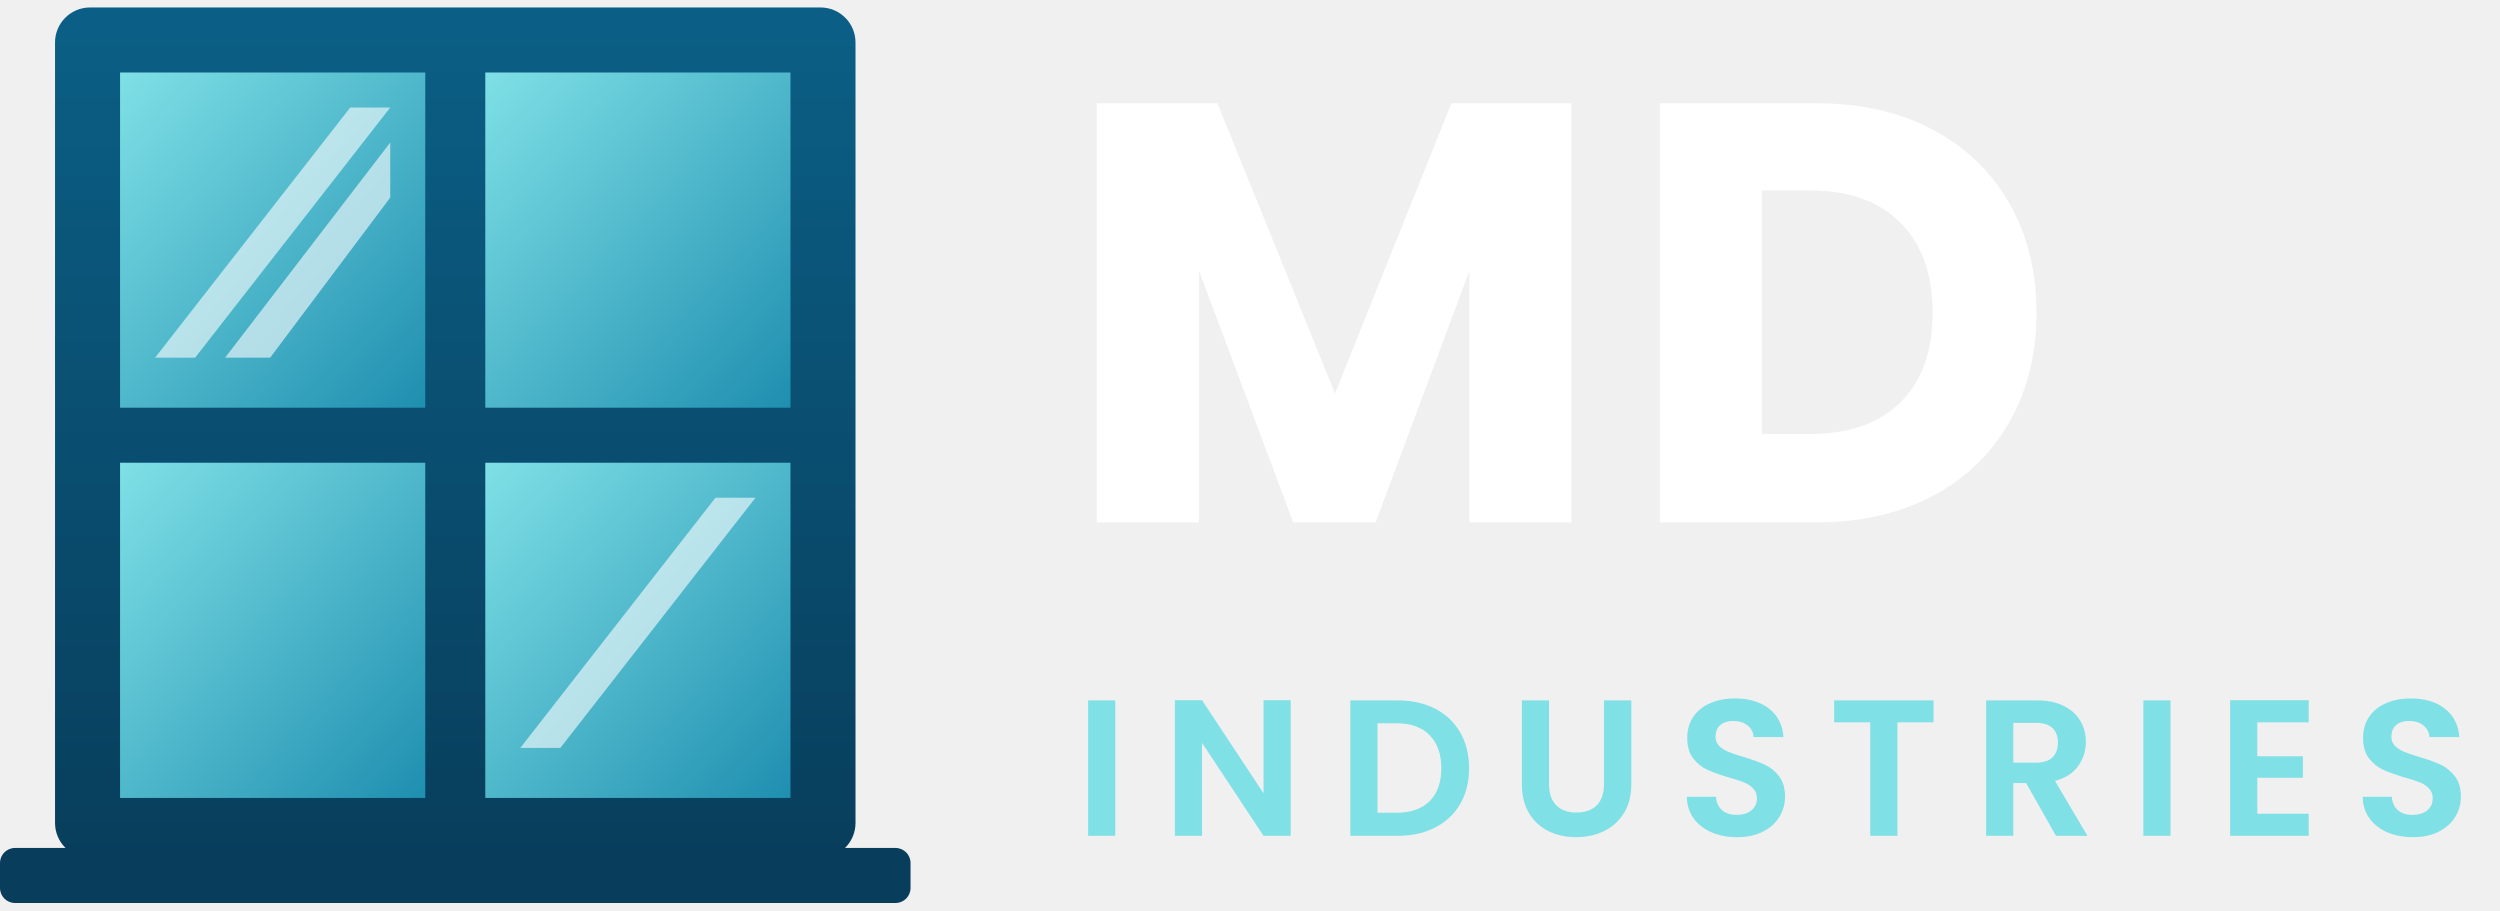
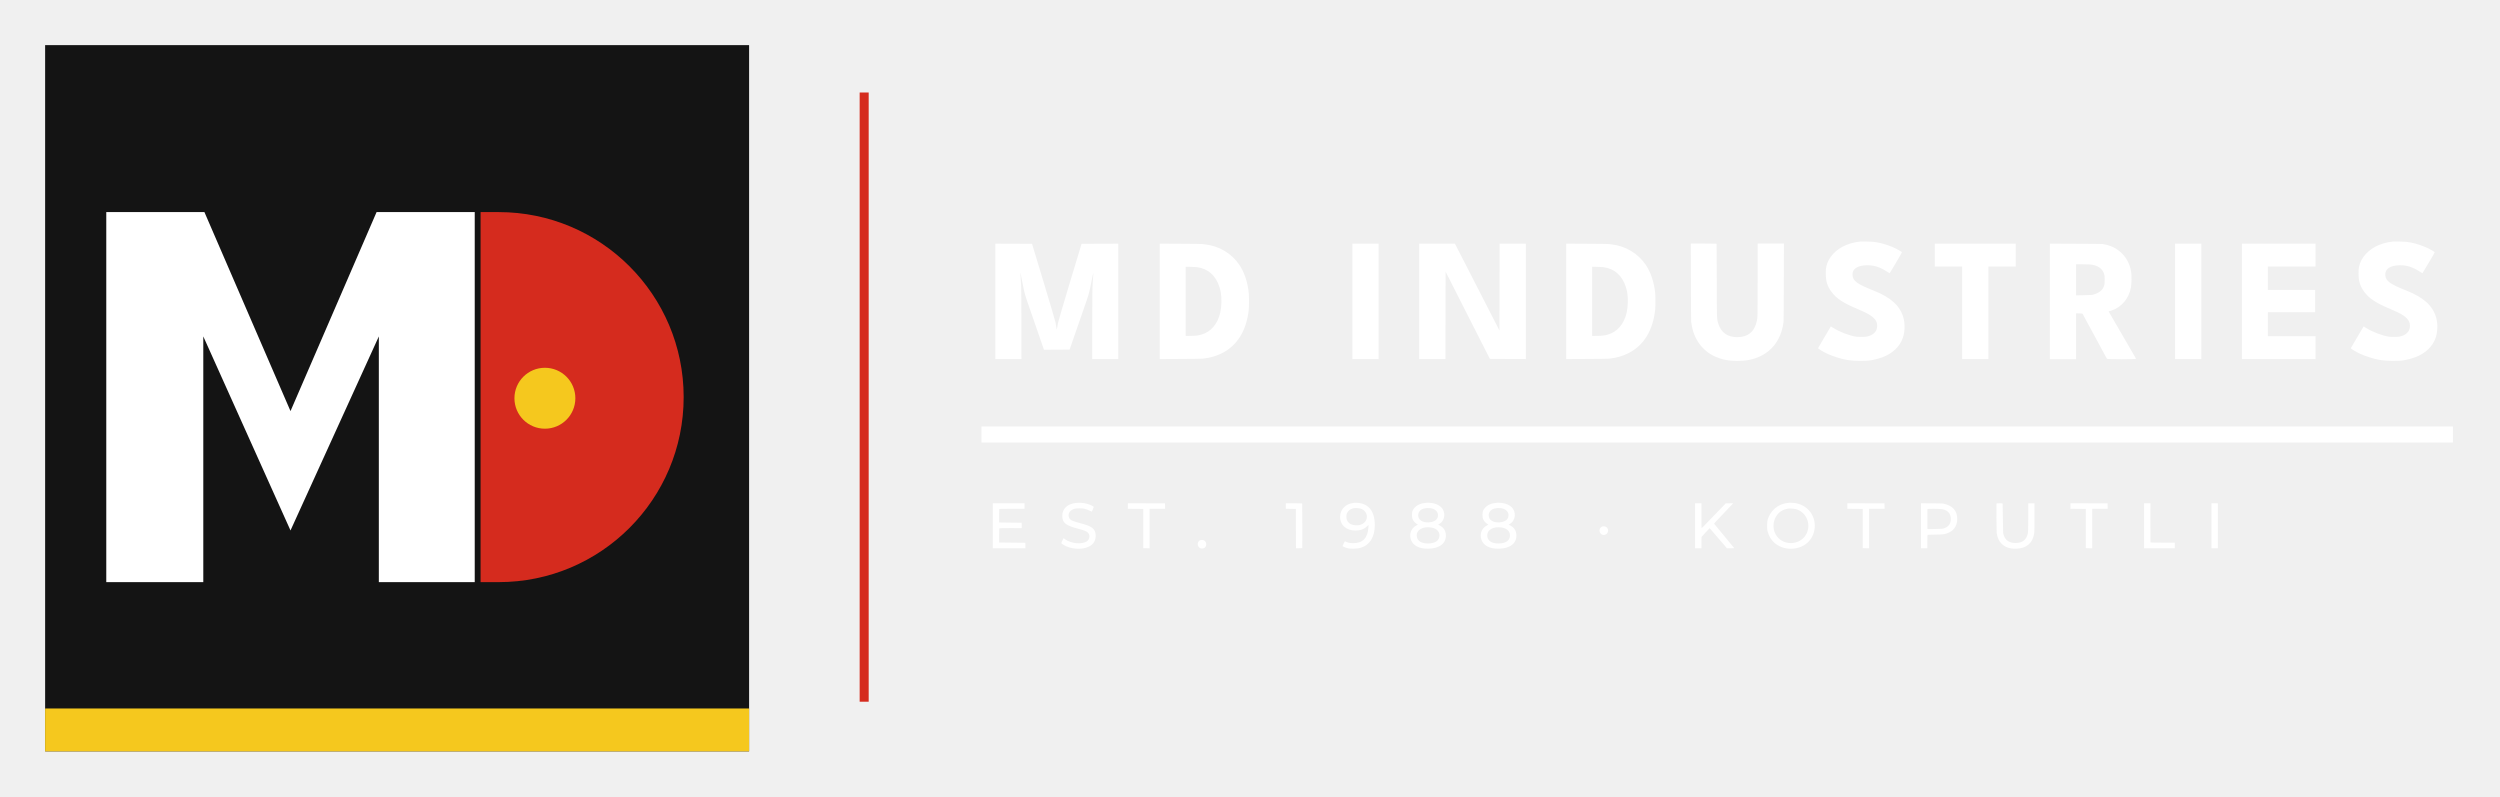
- <svg xmlns="http://www.w3.org/2000/svg" viewBox="0 0 335 122" width="335" height="122">
-   <defs>
-     <linearGradient id="gl" x1="0" y1="0" x2="1" y2="1">
-       <stop offset="0" stop-color="#7fe0e6" />
-       <stop offset="1" stop-color="#1f8fb0" />
-     </linearGradient>
-     <linearGradient id="fr" x1="0" y1="0" x2="0" y2="1">
-       <stop offset="0" stop-color="#0b5f86" />
-       <stop offset="1" stop-color="#083e5c" />
-     </linearGradient>
-   </defs>
-   <g transform="translate(0.00 1.00) scale(0.3352) translate(-330 -160)">
-     <rect x="352" y="160" width="320" height="340" rx="14" fill="url(#fr)" />
-     <rect x="378" y="186" width="122" height="134" fill="url(#gl)" />
-     <rect x="524" y="186" width="122" height="134" fill="url(#gl)" />
-     <rect x="378" y="342" width="122" height="134" fill="url(#gl)" />
-     <rect x="524" y="342" width="122" height="134" fill="url(#gl)" />
-     <g fill="#ffffff" opacity="0.6">
-       <polygon points="392,300 470,200 486,200 408,300" />
-       <polygon points="420,300 486,214 486,236 438,300" />
-       <polygon points="538,456 616,356 632,356 554,456" />
+ <svg xmlns="http://www.w3.org/2000/svg" viewBox="246 324 1108 353" width="1108" height="353">
+   <rect x="266" y="344" width="312" height="313" fill="#141414" />
+   <rect x="266" y="638" width="312" height="19" fill="#F5C81E" />
+   <polygon points="293.1,418 336.6,418 374.75,506.2 412.9,418 456.4,418 456.4,582 413.9,582 413.9,473.1 374.75,559.1 336.1,473.1 336.1,582 293.1,582" fill="#FFFFFF" />
+   <path d="M459,418 H467.0 A82.0,82.0 0 0 1 467.0,582 H459 Z" fill="#D52B1E" />
+   <circle cx="487.5" cy="500.5" r="13.5" fill="#F5C81E" />
+   <rect x="627" y="365" width="4" height="270" fill="#D52B1E" />
+   <g transform="translate(236,314) scale(0.125)">
+     <g transform="translate(0,2984) scale(0.1,-0.1)" fill="#FFFFFF" stroke="none">
+       <path d="M66759 20476 c-2 -2 -35 -7 -74 -11 -38 -4 -72 -8 -75 -10 -3 -2 -25 -6 -49 -10 -64 -9 -200 -50 -299 -90 -367 -148 -641 -444 -708 -766 -16 -78 -19 -117 -19 -239 0 -283 53 -455 200 -655 176 -239 420 -400 925 -610 409 -169 588 -289 666 -443 41 -82 42 -219 2 -304 -56 -121 -188 -207 -358 -235 -60 -10 -291 -10 -360 0 -234 33 -582 168 -819 316 l-76 48 -225 -379 c-124 -208 -226 -384 -228 -391 -4 -19 183 -133 332 -202 185 -85 488 -182 656 -209 19 -3 62 -10 94 -16 192 -32 632 -35 786 -5 13 3 42 7 65 11 75 11 264 63 353 98 364 140 618 384 721 693 73 217 79 500 16 718 -121 417 -446 711 -1046 949 -589 233 -739 341 -756 547 -19 224 176 354 527 354 248 -1 437 -62 697 -226 l93 -58 221 369 c121 203 218 373 215 379 -8 12 -102 68 -209 125 -150 79 -459 185 -617 212 -14 2 -34 6 -46 9 -11 2 -45 7 -75 11 -30 3 -65 8 -79 11 -31 6 -445 14 -451 9z M85649 20476 c-2 -2 -35 -7 -74 -11 -38 -4 -72 -8 -75 -10 -3 -2 -25 -6 -49 -10 -64 -9 -200 -50 -299 -90 -367 -148 -641 -444 -708 -766 -16 -78 -19 -117 -19 -239 0 -283 53 -455 200 -655 176 -239 420 -400 925 -610 409 -169 588 -289 666 -443 41 -82 42 -219 2 -304 -56 -121 -188 -207 -358 -235 -60 -10 -291 -10 -360 0 -234 33 -582 168 -819 316 l-76 48 -225 -379 c-124 -208 -226 -384 -228 -391 -4 -19 183 -133 332 -202 185 -85 488 -182 656 -209 19 -3 62 -10 94 -16 192 -32 632 -35 786 -5 13 3 42 7 65 11 75 11 264 63 353 98 364 140 618 384 721 693 73 217 79 500 16 718 -121 417 -446 711 -1046 949 -589 233 -739 341 -756 547 -19 224 176 354 527 354 248 -1 437 -62 697 -226 l93 -58 221 369 c121 203 218 373 215 379 -8 12 -102 68 -209 125 -150 79 -459 185 -617 212 -14 2 -34 6 -46 9 -11 2 -45 7 -75 11 -30 3 -65 8 -79 11 -31 6 -445 14 -451 9z M60753 19025 c1 -759 6 -1389 9 -1400 3 -11 9 -40 12 -65 72 -523 372 -946 820 -1155 86 -40 251 -99 306 -109 14 -2 48 -9 75 -15 241 -51 597 -51 848 -1 581 118 991 490 1152 1044 14 49 27 101 30 115 3 14 7 37 10 51 3 14 8 45 11 70 3 25 8 56 12 70 3 14 8 644 9 1400 l4 1375 -466 0 -465 0 -1 -1280 c-1 -1353 0 -1326 -25 -1449 -77 -390 -315 -591 -699 -590 -347 0 -571 161 -674 485 -50 155 -50 156 -51 1533 0 709 -3 1292 -6 1295 -3 3 -210 6 -460 6 l-455 0 4 -1380z M36090 18355 l0 -2045 463 0 463 0 -1 1258 c-1 691 -5 1298 -9 1347 -17 228 -29 461 -23 455 2 -3 7 -25 10 -50 3 -25 8 -52 11 -60 3 -8 7 -31 10 -50 3 -19 8 -46 11 -60 3 -14 7 -36 10 -50 3 -14 7 -36 10 -50 3 -14 7 -36 10 -50 54 -288 89 -423 170 -655 48 -137 111 -320 140 -405 30 -85 92 -267 140 -405 141 -407 265 -766 288 -833 l21 -62 455 2 455 3 177 510 c248 712 339 975 429 1236 57 165 88 275 115 405 20 98 38 188 41 199 2 11 6 31 9 45 3 14 7 36 10 50 3 14 7 36 10 50 3 14 7 34 9 45 2 11 10 49 16 85 7 36 17 72 22 80 7 12 8 10 4 -5 -3 -11 -8 -76 -11 -145 -3 -69 -8 -145 -10 -170 -14 -163 -18 -439 -19 -1512 l-1 -1208 463 0 462 0 0 2045 0 2045 -651 -2 -651 -3 -413 -1367 c-227 -752 -418 -1404 -426 -1450 -7 -46 -14 -85 -14 -88 -3 -10 -19 -105 -20 -112 0 -13 -12 -18 -12 -6 0 7 -3 31 -7 53 -4 22 -9 51 -11 65 -2 14 -11 63 -19 110 -8 47 -199 695 -424 1440 l-410 1355 -651 3 -651 2 0 -2045z M41920 18355 l0 -2046 748 4 c411 2 758 6 772 10 14 3 50 8 80 11 190 21 412 87 595 177 553 273 888 816 962 1564 10 102 10 466 0 567 -39 392 -156 743 -335 1008 -276 408 -719 671 -1222 726 -30 3 -66 8 -80 11 -14 4 -361 8 -772 10 l-748 4 0 -2046z m1315 1214 c397 -52 678 -302 804 -714 16 -55 33 -118 37 -140 4 -22 8 -49 10 -60 35 -189 25 -494 -21 -698 -91 -406 -333 -686 -672 -782 -120 -33 -200 -42 -390 -44 l-163 -2 0 1226 0 1226 163 -2 c89 -1 194 -5 232 -10z M48750 18355 l0 -2045 465 0 465 0 0 2045 0 2045 -465 0 -465 0 0 -2045z M51120 18355 l0 -2045 465 0 465 0 2 1549 3 1550 148 -292 c142 -282 310 -612 726 -1432 109 -214 299 -588 422 -830 122 -242 235 -462 249 -490 l26 -50 637 -3 637 -2 0 2045 0 2045 -465 0 -465 0 -2 -1540 -3 -1540 -68 133 c-37 72 -124 242 -193 377 -69 135 -184 360 -256 500 -72 140 -168 327 -213 415 -45 88 -132 258 -194 378 -61 119 -161 315 -222 435 -62 119 -149 289 -194 377 -45 88 -117 229 -161 313 l-78 152 -633 0 -633 0 0 -2045z M56330 18355 l0 -2046 748 4 c411 2 758 6 772 10 14 3 50 8 80 11 190 21 412 87 595 177 553 273 888 816 962 1564 10 102 10 466 0 567 -39 392 -156 743 -335 1008 -276 408 -719 671 -1222 726 -30 3 -66 8 -80 11 -14 4 -361 8 -772 10 l-748 4 0 -2046z m1315 1214 c397 -52 678 -302 804 -714 16 -55 33 -118 37 -140 4 -22 8 -49 10 -60 35 -189 25 -494 -21 -698 -91 -406 -333 -686 -672 -782 -120 -33 -200 -42 -390 -44 l-163 -2 0 1226 0 1226 163 -2 c89 -1 194 -5 232 -10z M69400 19995 l0 -405 485 0 485 0 0 -1640 0 -1640 465 0 465 0 0 1640 0 1640 485 0 485 0 0 405 0 405 -1435 0 -1435 0 0 -405z M73480 18353 l0 -2048 465 0 465 0 0 813 0 813 112 -3 c101 -3 114 -5 123 -23 5 -11 32 -60 59 -110 109 -199 215 -395 279 -515 22 -41 50 -93 62 -115 12 -22 38 -69 57 -105 20 -36 94 -173 165 -305 72 -132 152 -280 178 -330 27 -49 53 -97 59 -105 17 -23 1039 -23 1033 0 -2 8 -220 385 -485 836 -265 452 -483 827 -484 834 -2 7 7 14 20 16 12 2 50 13 84 25 351 118 613 431 682 814 22 122 29 398 12 525 -59 458 -361 828 -787 963 -84 27 -105 33 -168 43 -18 3 -43 8 -55 12 -11 3 -438 8 -948 9 l-928 4 0 -2048z m1522 1297 c237 -49 374 -174 416 -380 9 -45 9 -243 0 -296 -35 -205 -165 -321 -439 -391 -13 -3 -147 -8 -296 -10 l-273 -5 0 551 0 552 253 -2 c200 -1 270 -5 339 -19z M77920 18355 l0 -2045 465 0 465 0 0 2045 0 2045 -465 0 -465 0 0 -2045z M80290 18355 l0 -2045 1305 0 1305 0 0 405 0 405 -845 0 -845 0 0 425 0 425 838 0 837 0 0 395 0 395 -837 0 -838 0 0 415 0 415 845 0 845 0 0 405 0 405 -1305 0 -1305 0 0 -2045z" />
    </g>
-     <rect x="330" y="496" width="364" height="22" rx="6" fill="#083e5c" />
+     <g transform="translate(0,2984) scale(0.1,-0.1)" fill="#FFFFFF" stroke="none">
+       <path d="M35600 13635 l0 -285 26085 0 26085 0 0 285 0 285 -26085 0 -26085 0 0 -285z" />
+     </g>
+     <g transform="translate(0,2984) scale(0.1,-0.1)" fill="#FFFFFF" stroke="none">
+       <path d="M38946 11207 c-305 -31 -493 -216 -481 -476 10 -232 127 -324 555 -436 228 -60 300 -89 354 -142 79 -79 68 -219 -23 -294 -163 -134 -578 -100 -796 67 l-45 34 -40 -80 c-51 -101 -51 -101 15 -145 258 -171 671 -203 929 -73 161 81 244 225 234 407 -13 221 -128 312 -525 415 -335 88 -400 123 -428 232 -33 132 50 244 215 288 56 15 260 16 325 1 59 -13 173 -54 218 -80 25 -14 50 -25 54 -25 10 0 73 148 73 169 0 18 -153 88 -243 111 -126 32 -257 41 -391 27z M48837 11214 c-1 -1 -27 -4 -57 -8 -265 -29 -455 -221 -464 -470 -11 -301 207 -507 539 -507 177 0 309 48 413 149 l55 53 -6 -98 c-22 -366 -201 -551 -532 -551 -128 0 -199 15 -298 66 -4 2 -26 -36 -48 -84 -40 -82 -41 -87 -23 -98 29 -17 124 -55 124 -50 0 3 8 0 18 -5 68 -36 353 -34 482 5 326 97 504 381 505 804 0 495 -221 772 -633 793 -40 2 -73 2 -75 1z m193 -204 c278 -77 320 -422 67 -551 -66 -34 -128 -47 -218 -44 -214 6 -341 119 -342 304 -1 160 94 267 268 304 38 8 180 0 225 -13z M51387 11214 c-1 -1 -32 -4 -68 -8 -194 -18 -353 -114 -426 -256 -41 -81 -42 -247 -1 -331 30 -61 82 -118 142 -156 l39 -25 -59 -32 c-296 -157 -281 -585 26 -741 119 -60 224 -81 410 -79 389 5 629 193 615 483 -7 155 -76 264 -215 338 l-59 32 43 25 c208 122 237 431 57 599 -79 74 -203 127 -331 143 -48 6 -169 12 -173 8z m218 -213 c145 -51 212 -176 167 -310 -73 -217 -557 -238 -663 -28 -59 115 -13 258 104 318 101 52 276 61 392 20z m-55 -665 c202 -32 317 -168 282 -335 -31 -146 -168 -227 -392 -230 -244 -4 -392 90 -407 259 -20 220 209 356 517 306z M53887 11214 c-1 -1 -32 -4 -68 -8 -194 -18 -353 -114 -426 -256 -41 -81 -42 -247 -1 -331 30 -61 82 -118 142 -156 l39 -25 -59 -32 c-296 -157 -281 -585 26 -741 119 -60 224 -81 410 -79 389 5 629 193 615 483 -7 155 -76 264 -215 338 l-59 32 43 25 c208 122 237 431 57 599 -79 74 -203 127 -331 143 -48 6 -169 12 -173 8z m218 -213 c145 -51 212 -176 167 -310 -73 -217 -557 -238 -663 -28 -59 115 -13 258 104 318 101 52 276 61 392 20z m-55 -665 c202 -32 317 -168 282 -335 -31 -146 -168 -227 -392 -230 -244 -4 -392 90 -407 259 -20 220 209 356 517 306z M64247 11215 c-1 -2 -31 -5 -67 -9 -347 -32 -642 -295 -715 -636 -13 -64 -14 -285 -1 -339 46 -192 137 -343 272 -455 381 -314 1007 -235 1271 161 208 310 178 739 -68 1006 -133 145 -309 236 -505 262 -42 6 -183 13 -187 10z m223 -226 c357 -92 546 -498 394 -846 -168 -385 -702 -482 -1005 -183 -341 337 -165 955 295 1036 17 3 32 7 34 9 13 12 216 1 282 -16z M36000 10398 l0 -798 579 0 579 0 -2 98 -1 97 -464 5 -465 5 0 248 c-1 155 3 251 9 256 6 4 186 7 401 7 l390 -1 0 95 -1 95 -400 5 -399 5 -1 230 c0 127 1 236 3 243 3 9 102 12 451 12 l447 0 0 98 0 98 -563 0 -563 0 0 -798z M40790 11098 l0 -98 273 -2 272 -3 0 -695 0 -695 113 -3 112 -3 0 701 0 700 275 0 276 0 -3 98 -3 97 -657 0 -658 1 0 -98z M46390 11098 l0 -98 178 -2 177 -3 2 -665 c1 -366 2 -680 3 -698 l0 -33 112 3 112 3 1 788 c0 434 -2 792 -5 796 -3 4 -134 7 -292 7 l-288 0 0 -98z M60900 10398 l0 -798 113 0 114 0 -1 195 c-1 108 1 202 4 209 3 8 69 80 147 161 l142 148 24 -29 c14 -16 35 -40 47 -54 12 -14 39 -45 60 -70 21 -25 48 -56 60 -70 12 -14 40 -47 63 -74 23 -27 47 -54 52 -60 6 -6 77 -89 158 -183 l148 -173 129 0 c72 0 130 2 130 5 0 4 -657 801 -701 850 -17 19 -16 21 33 75 61 65 334 354 468 494 52 54 100 104 105 110 6 7 20 23 32 37 l23 25 -131 -1 -130 0 -56 -60 c-31 -33 -187 -195 -348 -360 -160 -165 -327 -337 -370 -383 -43 -45 -81 -78 -84 -73 -3 5 -6 204 -5 443 l0 434 -113 0 -113 0 0 -798z M66300 11098 l0 -98 273 -2 272 -3 0 -695 0 -695 113 -3 112 -3 0 701 0 700 275 0 276 0 -3 98 -3 97 -657 0 -658 1 0 -98z M68910 10398 l0 -798 113 0 113 0 0 236 c-1 133 3 238 8 242 5 3 122 6 260 7 273 3 316 7 420 41 232 76 362 247 372 490 12 308 -162 504 -506 570 -19 4 -203 8 -407 8 l-373 2 0 -798z m763 586 c195 -40 295 -158 295 -344 0 -157 -73 -267 -214 -322 -72 -29 -89 -30 -356 -35 -246 -5 -258 -4 -259 13 -3 62 -4 681 -1 692 6 18 445 15 535 -4z M71587 11186 c-6 -20 0 -991 7 -1036 25 -170 76 -287 164 -378 131 -134 296 -193 526 -187 370 8 599 210 644 565 4 36 8 286 7 555 l0 490 -110 0 -110 0 -1 -500 c-2 -411 -5 -513 -17 -572 -49 -228 -194 -338 -443 -336 -217 2 -364 106 -414 293 -7 25 -15 54 -17 65 -3 11 -7 249 -9 529 -2 280 -6 511 -9 515 -11 11 -214 8 -218 -3z M74210 11098 l0 -98 273 -2 272 -3 0 -695 0 -695 113 -3 112 -3 0 701 0 700 275 0 276 0 -3 98 -3 97 -657 0 -658 1 0 -98z M76820 10398 l0 -798 545 0 545 0 0 100 0 100 -429 0 c-334 0 -430 3 -433 13 -2 6 -3 320 -3 697 l1 686 -113 0 -113 0 0 -798z M79210 10398 l0 -798 113 0 113 0 0 798 0 798 -113 0 -113 0 0 -798z M57583 10359 c-134 -85 -62 -304 94 -286 117 13 176 139 114 241 -41 65 -142 87 -208 45z M43370 9892 c-176 -59 -112 -324 72 -299 181 24 165 293 -17 302 -22 1 -47 0 -55 -3z" />
+     </g>
  </g>
-   <path d="M210.571 13.84V70.0H196.891V36.32L184.331 70.0H173.291L160.651 36.24V70.0H146.971V13.84H163.131L178.891 52.72L194.491 13.84Z M272.891 41.92Q272.891 50.16 269.251 56.56Q265.611 62.96 258.931 66.48Q252.251 70.0 243.451 70.0H222.411V13.84H243.451Q252.331 13.84 258.971 17.36Q265.611 20.88 269.251 27.24Q272.891 33.6 272.891 41.92ZM258.971 41.92Q258.971 34.16 254.651 29.84Q250.331 25.52 242.571 25.52H236.091V58.16H242.571Q250.331 58.16 254.651 53.92Q258.971 49.68 258.971 41.92Z" fill="#ffffff" />
-   <path d="M149.445 93.852V112.0H145.805V93.852Z M172.955 112.0H169.315L161.073 99.546V112.0H157.433V93.826H161.073L169.315 106.306V93.826H172.955Z M196.855 102.952Q196.855 105.682 195.672 107.723Q194.489 109.764 192.318 110.882Q190.147 112.0 187.287 112.0H180.943V93.852H187.287Q190.147 93.852 192.318 94.97Q194.489 96.088 195.672 98.155Q196.855 100.222 196.855 102.952ZM193.137 102.952Q193.137 100.118 191.577 98.519Q190.017 96.92 187.157 96.92H184.583V108.906H187.157Q190.017 108.906 191.577 107.346Q193.137 105.786 193.137 102.952Z M207.573 93.852V105.084Q207.573 106.93 208.535 107.905Q209.497 108.88 211.239 108.88Q213.007 108.88 213.969 107.905Q214.931 106.93 214.931 105.084V93.852H218.597V105.058Q218.597 107.372 217.596 108.971Q216.595 110.57 214.918 111.376Q213.241 112.182 211.187 112.182Q209.159 112.182 207.508 111.376Q205.857 110.57 204.895 108.971Q203.933 107.372 203.933 105.058V93.852Z M226.039 106.774H229.939Q230.017 107.892 230.732 108.542Q231.447 109.192 232.695 109.192Q233.969 109.192 234.697 108.581Q235.425 107.97 235.425 106.982Q235.425 106.176 234.931 105.656Q234.437 105.136 233.696 104.837Q232.955 104.538 231.655 104.174Q229.887 103.654 228.782 103.147Q227.677 102.64 226.884 101.613Q226.091 100.586 226.091 98.87Q226.091 97.258 226.897 96.062Q227.703 94.866 229.159 94.229Q230.615 93.592 232.487 93.592Q235.295 93.592 237.05 94.957Q238.805 96.322 238.987 98.766H234.983Q234.931 97.83 234.19 97.219Q233.449 96.608 232.227 96.608Q231.161 96.608 230.524 97.154Q229.887 97.7 229.887 98.74Q229.887 99.468 230.368 99.949Q230.849 100.43 231.564 100.729Q232.279 101.028 233.579 101.418Q235.347 101.938 236.465 102.458Q237.583 102.978 238.389 104.018Q239.195 105.058 239.195 106.748Q239.195 108.204 238.441 109.452Q237.687 110.7 236.231 111.441Q234.775 112.182 232.773 112.182Q230.875 112.182 229.354 111.532Q227.833 110.882 226.949 109.66Q226.065 108.438 226.039 106.774Z M259.091 93.852V96.79H254.255V112.0H250.615V96.79H245.779V93.852Z M275.503 112.0 271.499 104.928H269.783V112.0H266.143V93.852H272.955Q275.061 93.852 276.543 94.593Q278.025 95.334 278.766 96.595Q279.507 97.856 279.507 99.416Q279.507 101.21 278.467 102.653Q277.427 104.096 275.373 104.642L279.715 112.0ZM269.783 102.198H272.825Q274.307 102.198 275.035 101.483Q275.763 100.768 275.763 99.494Q275.763 98.246 275.035 97.557Q274.307 96.868 272.825 96.868H269.783Z M290.849 93.852V112.0H287.209V93.852Z M302.477 96.79V101.34H308.587V104.226H302.477V109.036H309.367V112.0H298.837V93.826H309.367V96.79Z M316.601 106.774H320.501Q320.579 107.892 321.294 108.542Q322.009 109.192 323.257 109.192Q324.531 109.192 325.259 108.581Q325.987 107.97 325.987 106.982Q325.987 106.176 325.493 105.656Q324.999 105.136 324.258 104.837Q323.517 104.538 322.217 104.174Q320.449 103.654 319.344 103.147Q318.239 102.64 317.446 101.613Q316.653 100.586 316.653 98.87Q316.653 97.258 317.459 96.062Q318.265 94.866 319.721 94.229Q321.177 93.592 323.049 93.592Q325.857 93.592 327.612 94.957Q329.367 96.322 329.549 98.766H325.545Q325.493 97.83 324.752 97.219Q324.011 96.608 322.789 96.608Q321.723 96.608 321.086 97.154Q320.449 97.7 320.449 98.74Q320.449 99.468 320.93 99.949Q321.411 100.43 322.126 100.729Q322.841 101.028 324.141 101.418Q325.909 101.938 327.027 102.458Q328.145 102.978 328.951 104.018Q329.757 105.058 329.757 106.748Q329.757 108.204 329.003 109.452Q328.249 110.7 326.793 111.441Q325.337 112.182 323.335 112.182Q321.437 112.182 319.916 111.532Q318.395 110.882 317.511 109.66Q316.627 108.438 316.601 106.774Z" fill="#7fe0e6" />
</svg>
